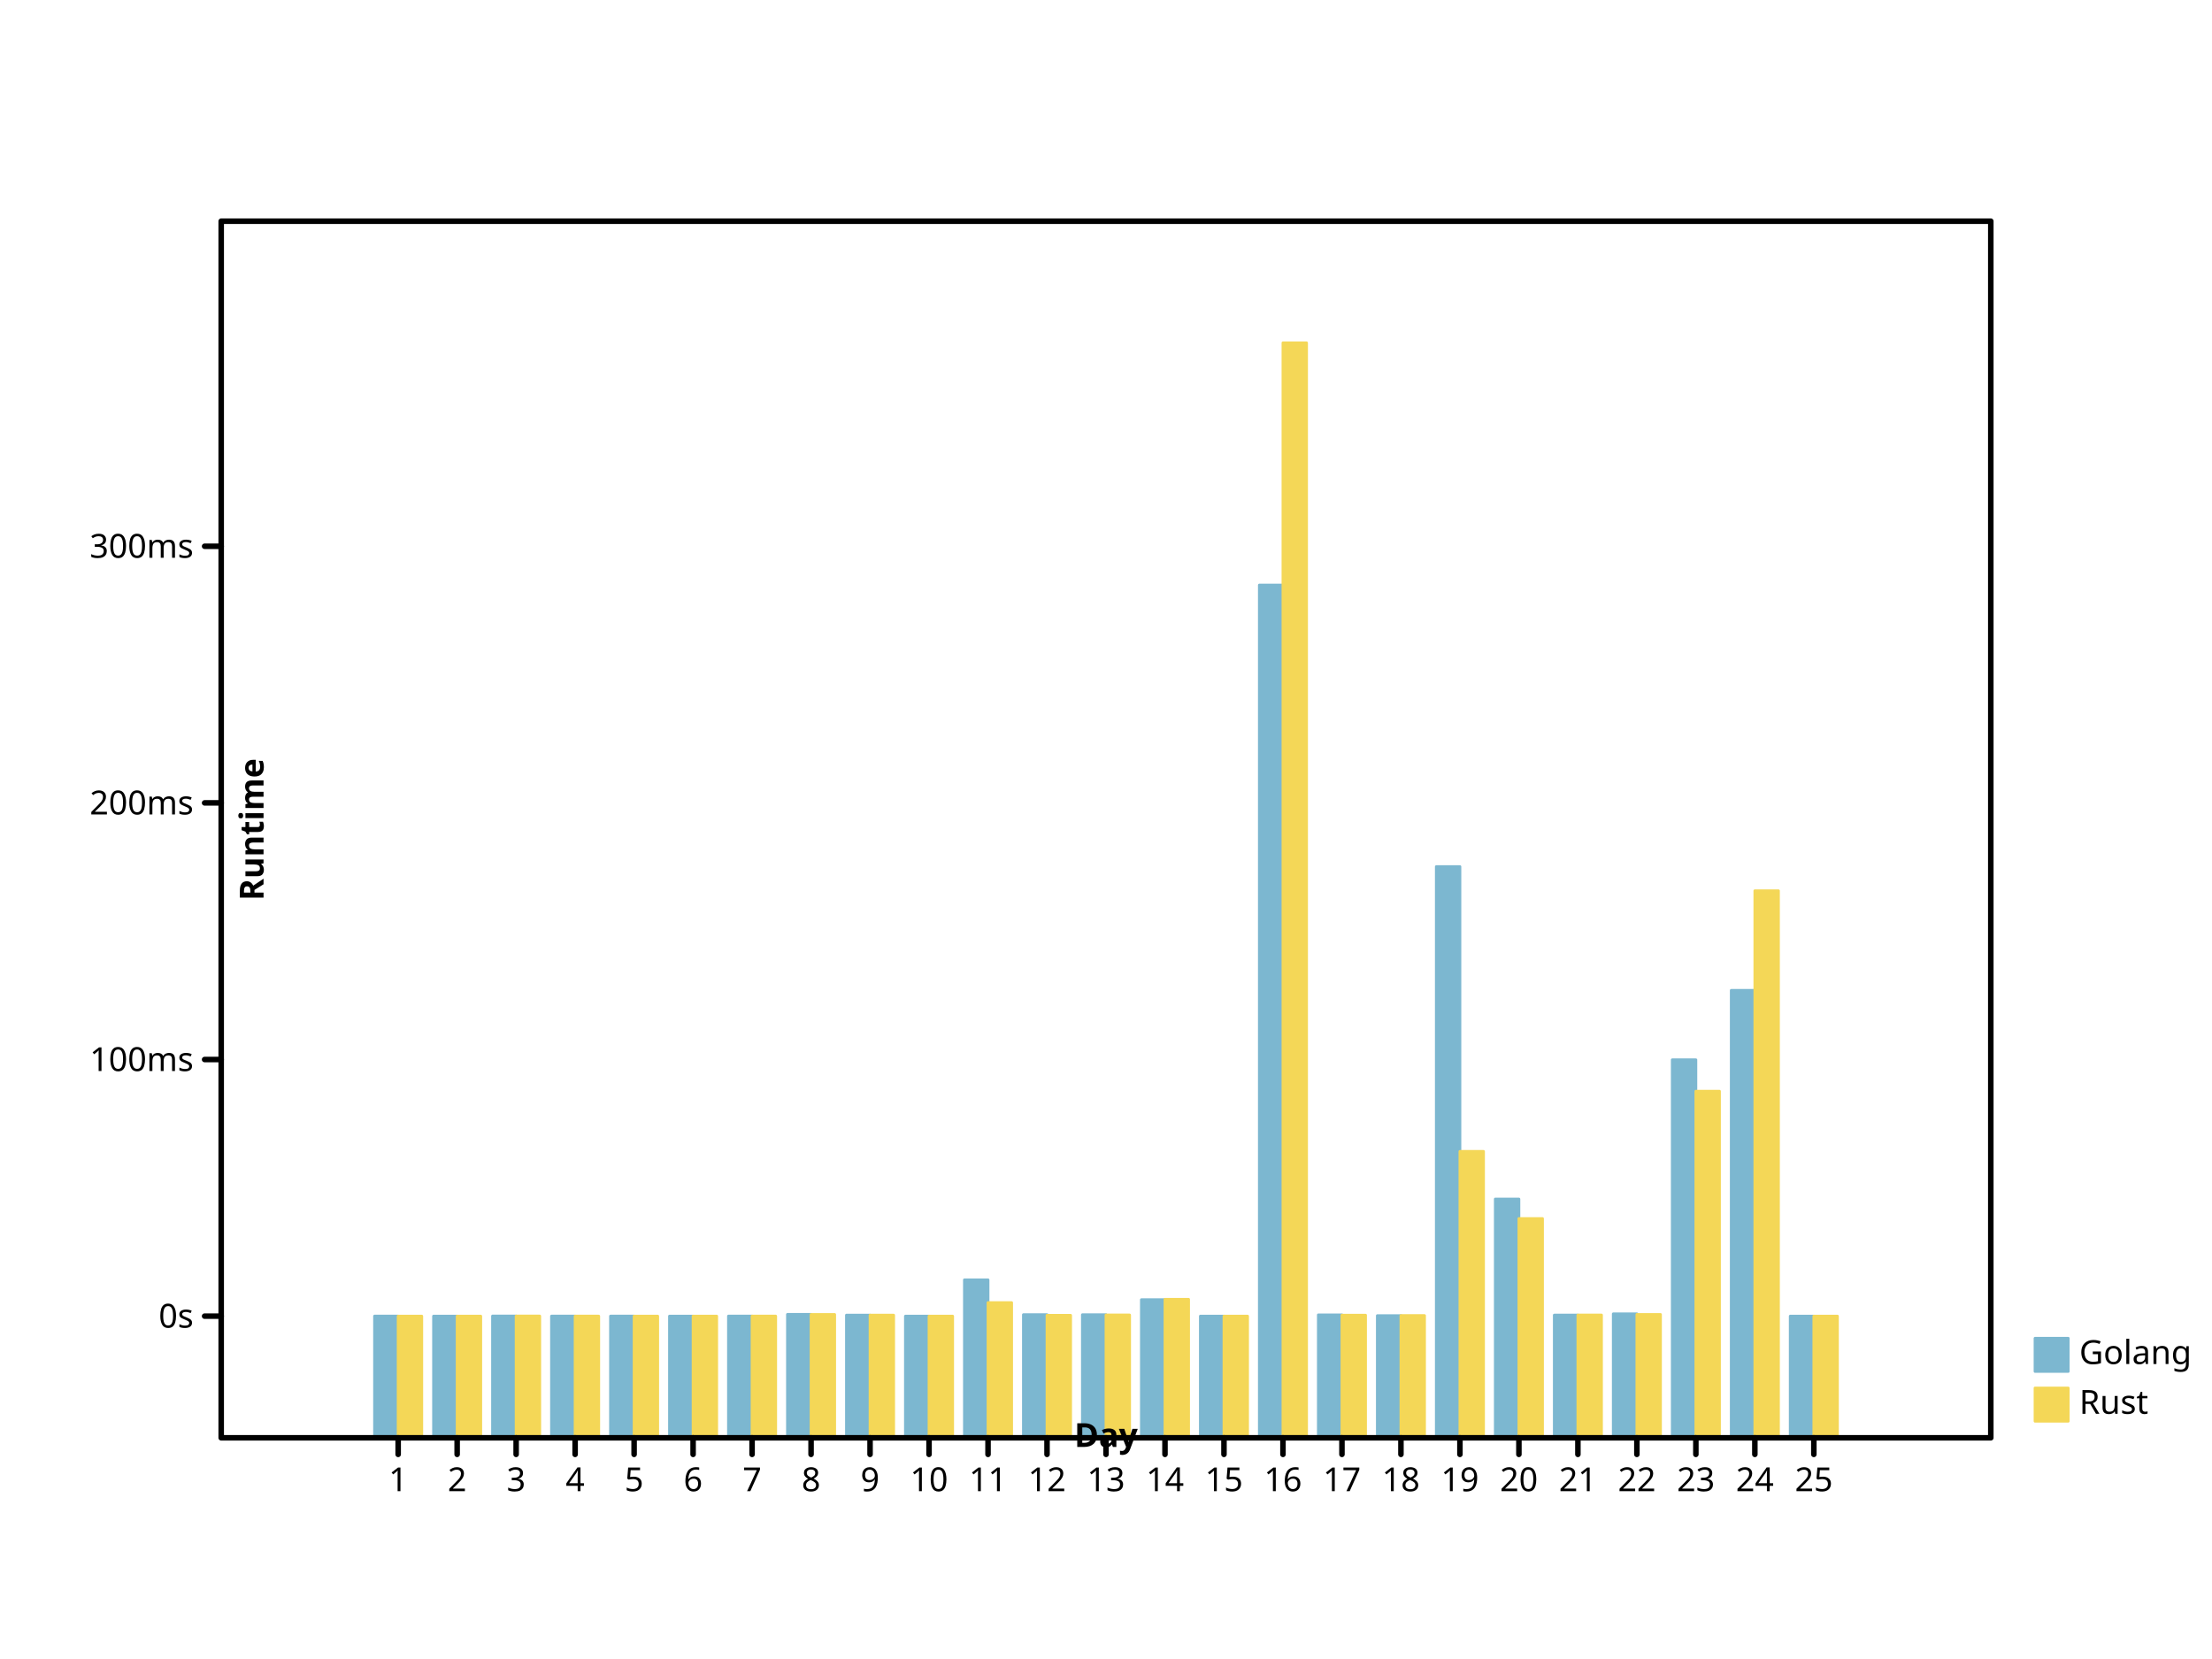
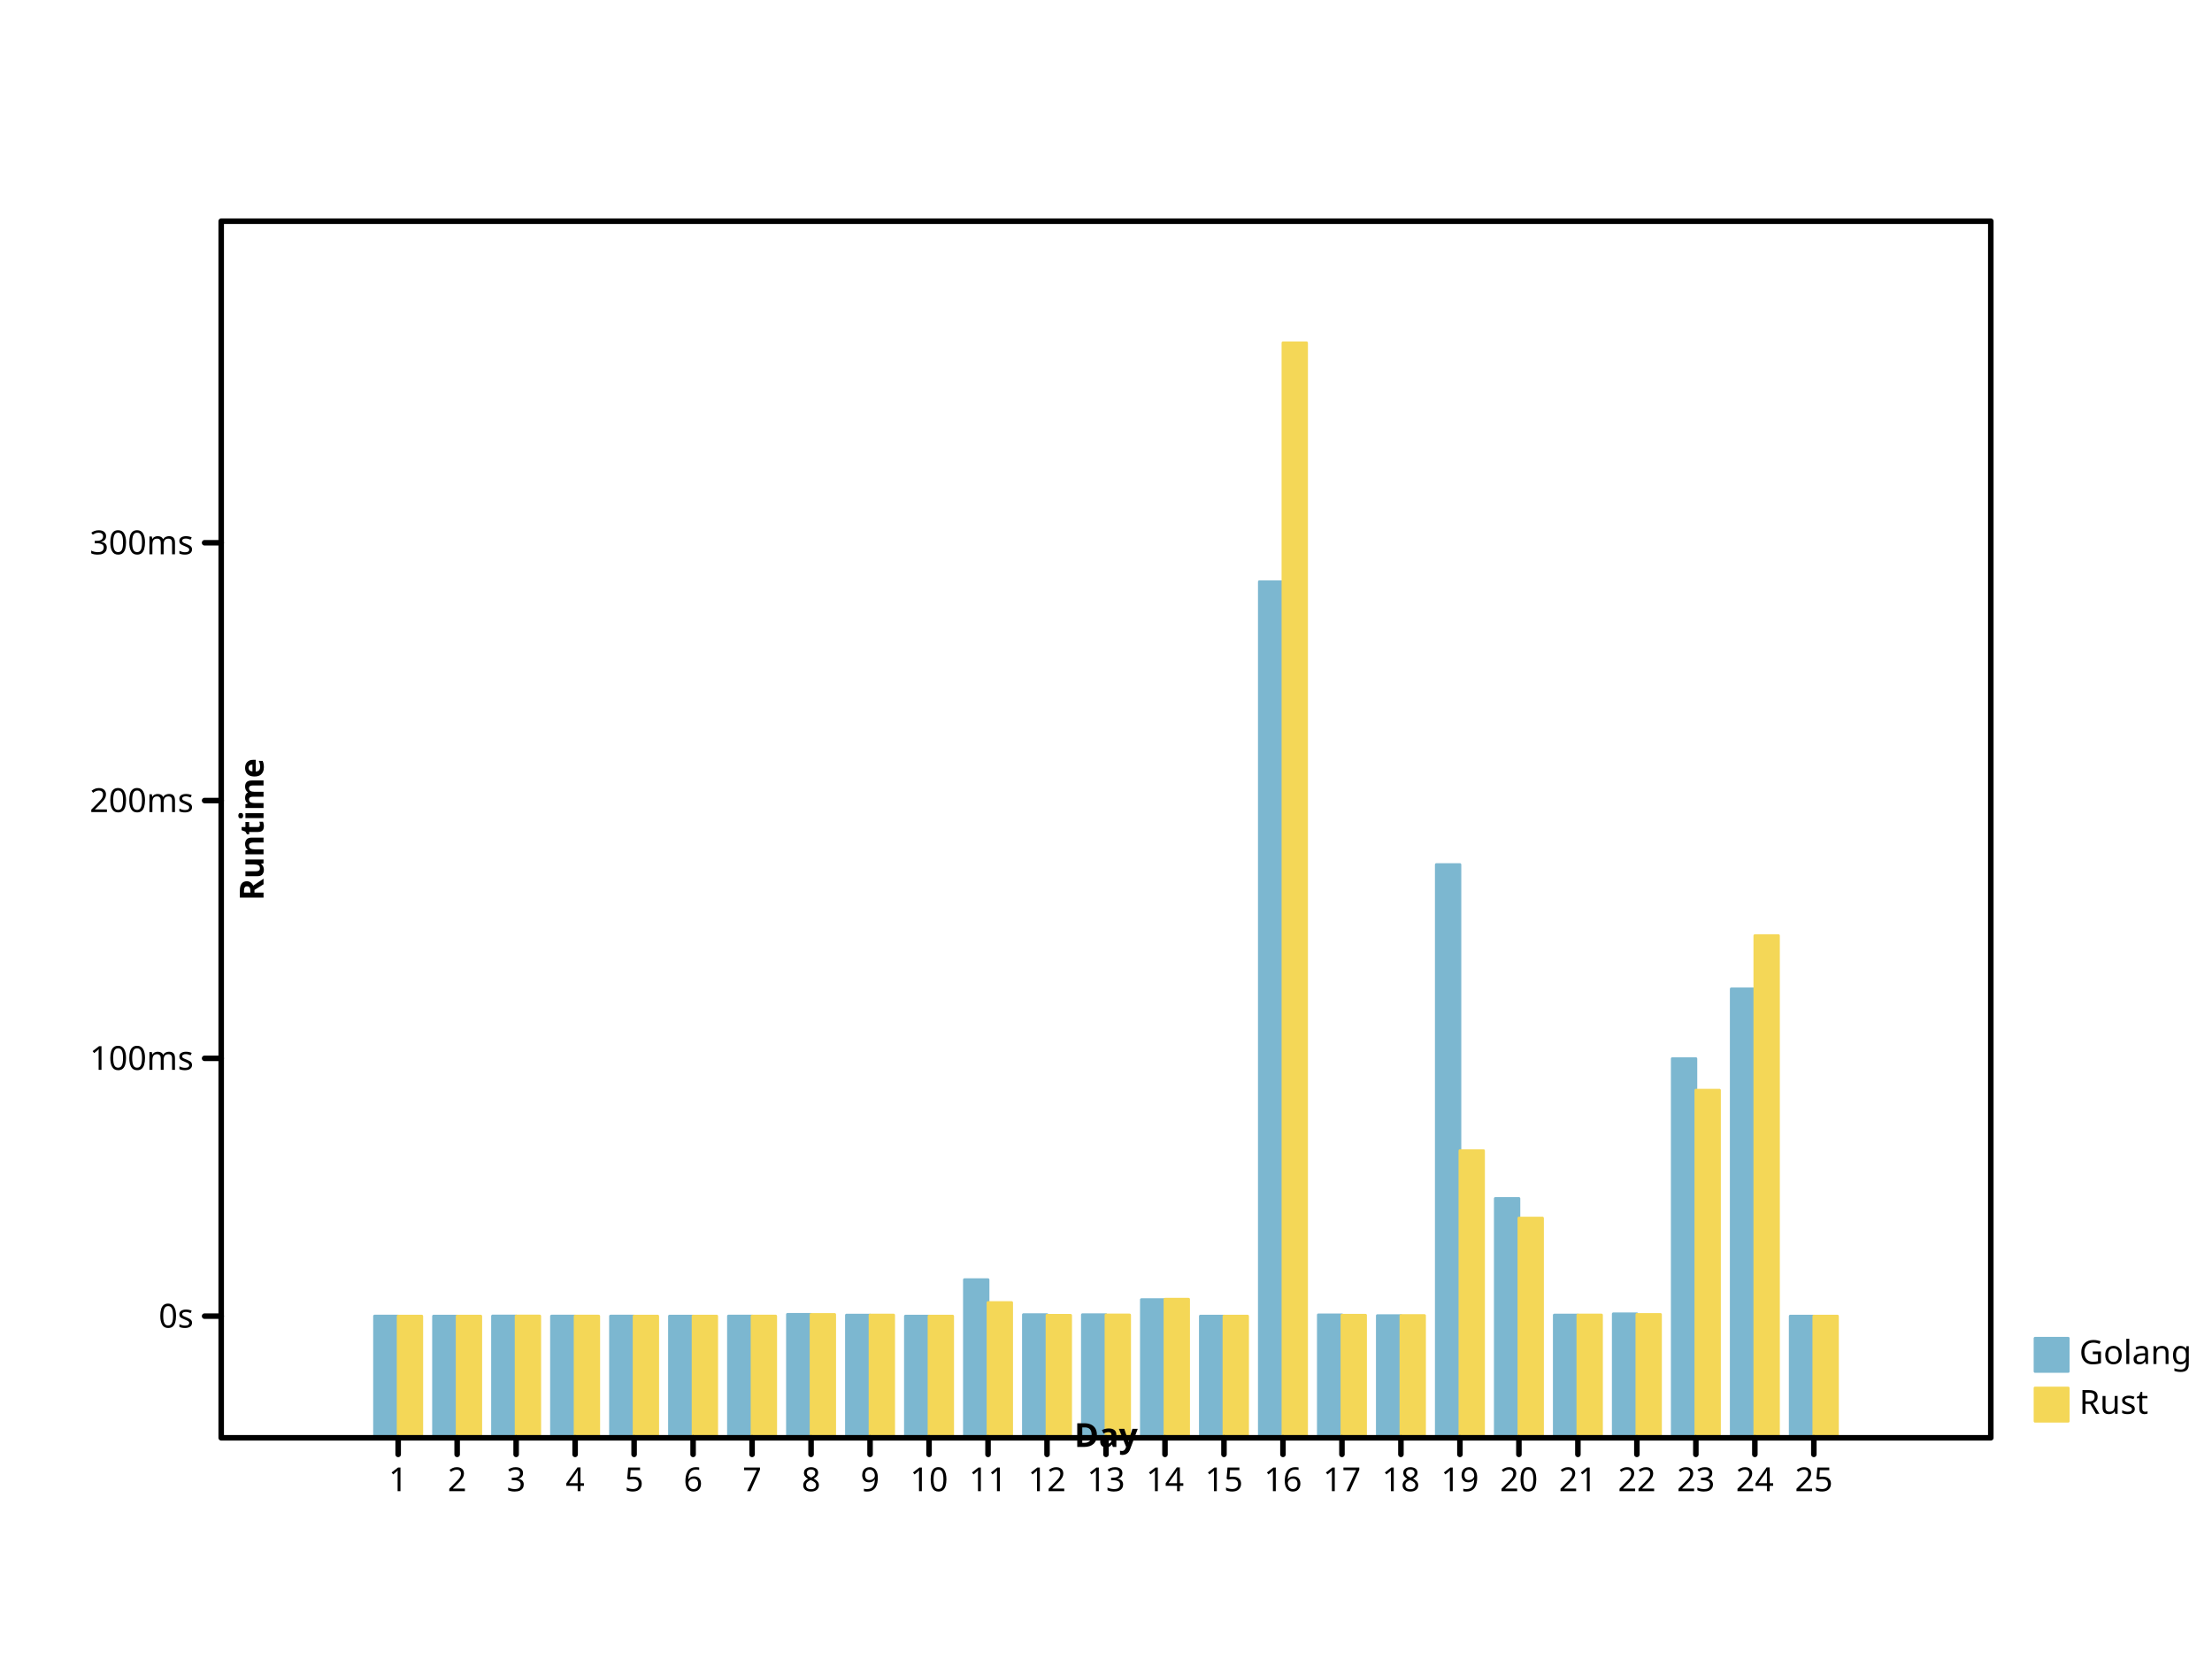
- <svg xmlns="http://www.w3.org/2000/svg" preserveAspectRatio="xMidYMid meet" width="800" height="600" viewbox="0 0 800 600">
+ <svg xmlns="http://www.w3.org/2000/svg" width="800" height="600" viewbox="0 0 800 600" preserveAspectRatio="xMidYMid meet">
  <defs>
    <marker refY="5" markerUnits="userSpaceOnUse" markerWidth="2%" markerHeight="2%" id="circle" viewBox="0 0 10 10 " refX="5">
-       <circle cx="5" cy="5" r="3" fill="none" stroke="black" />
+       <circle fill="none" stroke="black" cx="5" cy="5" r="3" />
    </marker>
-     <marker id="filled-circle" viewBox="0 0 10 10 " refX="5" refY="5" markerUnits="userSpaceOnUse" markerWidth="2%" markerHeight="2%">
-       <circle r="3" fill="black" stroke="none" cx="5" cy="5" />
+     <marker viewBox="0 0 10 10 " refX="5" refY="5" markerUnits="userSpaceOnUse" markerWidth="2%" markerHeight="2%" id="filled-circle">
+       <circle cx="5" cy="5" r="3" fill="black" stroke="none" />
    </marker>
-     <marker markerWidth="2%" markerHeight="2%" id="square" viewBox="0 0 10 10 " refX="5" refY="5" markerUnits="userSpaceOnUse">
-       <rect stroke="black" x="2" y="2" width="6" height="6" fill="none" />
+     <marker refX="5" refY="5" markerUnits="userSpaceOnUse" markerWidth="2%" markerHeight="2%" id="square" viewBox="0 0 10 10 ">
+       <rect y="2" width="6" height="6" fill="none" stroke="black" x="2" />
    </marker>
-     <marker markerWidth="2%" markerHeight="2%" id="filled-square" viewBox="0 0 10 10 " refX="5" refY="5" markerUnits="userSpaceOnUse">
-       <rect fill="black" stroke="none" x="2" y="2" width="6" height="6" />
+     <marker refX="5" refY="5" markerUnits="userSpaceOnUse" markerWidth="2%" markerHeight="2%" id="filled-square" viewBox="0 0 10 10 ">
+       <rect stroke="none" x="2" y="2" width="6" height="6" fill="black" />
    </marker>
  </defs>
-   <g transform="translate(80 520 )scale(1 -1 )" fill="hsl(198, 47%, 65%)" stroke="hsl(198, 47%, 65%)" stroke-width="1px" stroke-linecap="round" stroke-linejoin="round">
-     <rect height="4.401614e+01" vector-effect="non-scaling-stroke" x="5.546667e+01" y="0" width="8.533333e+00" />
-     <rect x="7.680000e+01" y="0" width="8.533333e+00" height="4.400415e+01" vector-effect="non-scaling-stroke" />
-     <rect height="4.404729e+01" vector-effect="non-scaling-stroke" x="9.813333e+01" y="0" width="8.533333e+00" />
-     <rect vector-effect="non-scaling-stroke" x="1.194667e+02" y="0" width="8.533333e+00" height="4.401773e+01" />
-     <rect width="8.533333e+00" height="4.401199e+01" vector-effect="non-scaling-stroke" x="1.408000e+02" y="0" />
-     <rect height="4.400654e+01" vector-effect="non-scaling-stroke" x="1.621333e+02" y="0" width="8.533333e+00" />
-     <rect y="0" width="8.533333e+00" height="4.402772e+01" vector-effect="non-scaling-stroke" x="1.834667e+02" />
-     <rect y="0" width="8.533333e+00" height="4.463078e+01" vector-effect="non-scaling-stroke" x="2.048000e+02" />
-     <rect height="4.436593e+01" vector-effect="non-scaling-stroke" x="2.261333e+02" y="0" width="8.533333e+00" />
-     <rect vector-effect="non-scaling-stroke" x="2.474667e+02" y="0" width="8.533333e+00" height="4.400158e+01" />
-     <rect x="2.688000e+02" y="0" width="8.533333e+00" height="5.712138e+01" vector-effect="non-scaling-stroke" />
-     <rect width="8.533333e+00" height="4.453094e+01" vector-effect="non-scaling-stroke" x="2.901333e+02" y="0" />
-     <rect vector-effect="non-scaling-stroke" x="3.114667e+02" y="0" width="8.533333e+00" height="4.451354e+01" />
-     <rect height="4.994604e+01" vector-effect="non-scaling-stroke" x="3.328000e+02" y="0" width="8.533333e+00" />
-     <rect width="8.533333e+00" height="4.400496e+01" vector-effect="non-scaling-stroke" x="3.541333e+02" y="0" />
-     <rect width="8.533333e+00" height="3.084086e+02" vector-effect="non-scaling-stroke" x="3.754667e+02" y="0" />
-     <rect vector-effect="non-scaling-stroke" x="3.968000e+02" y="0" width="8.533333e+00" height="4.445715e+01" />
-     <rect vector-effect="non-scaling-stroke" x="4.181333e+02" y="0" width="8.533333e+00" height="4.417750e+01" />
-     <rect y="0" width="8.533333e+00" height="2.065786e+02" vector-effect="non-scaling-stroke" x="4.394667e+02" />
-     <rect x="4.608000e+02" y="0" width="8.533333e+00" height="8.635494e+01" vector-effect="non-scaling-stroke" />
-     <rect x="4.821333e+02" y="0" width="8.533333e+00" height="4.437493e+01" vector-effect="non-scaling-stroke" />
-     <rect height="4.483266e+01" vector-effect="non-scaling-stroke" x="5.034667e+02" y="0" width="8.533333e+00" />
-     <rect vector-effect="non-scaling-stroke" x="5.248000e+02" y="0" width="8.533333e+00" height="1.367082e+02" />
-     <rect width="8.533333e+00" height="1.618175e+02" vector-effect="non-scaling-stroke" x="5.461333e+02" y="0" />
-     <rect x="5.674667e+02" y="0" width="8.533333e+00" height="4.400278e+01" vector-effect="non-scaling-stroke" />
+   <g stroke="hsl(198, 47%, 65%)" stroke-width="1px" stroke-linecap="round" stroke-linejoin="round" transform="translate(80 520 )scale(1 -1 )" fill="hsl(198, 47%, 65%)">
+     <rect x="5.546667e+01" y="0" width="8.533333e+00" height="4.401621e+01" vector-effect="non-scaling-stroke" />
+     <rect x="7.680000e+01" y="0" width="8.533333e+00" height="4.400417e+01" vector-effect="non-scaling-stroke" />
+     <rect vector-effect="non-scaling-stroke" x="9.813333e+01" y="0" width="8.533333e+00" height="4.404750e+01" />
+     <rect vector-effect="non-scaling-stroke" x="1.194667e+02" y="0" width="8.533333e+00" height="4.401781e+01" />
+     <rect vector-effect="non-scaling-stroke" x="1.408000e+02" y="0" width="8.533333e+00" height="4.401205e+01" />
+     <rect x="1.621333e+02" y="0" width="8.533333e+00" height="4.400657e+01" vector-effect="non-scaling-stroke" />
+     <rect x="1.834667e+02" y="0" width="8.533333e+00" height="4.402785e+01" vector-effect="non-scaling-stroke" />
+     <rect height="4.463364e+01" vector-effect="non-scaling-stroke" x="2.048000e+02" y="0" width="8.533333e+00" />
+     <rect height="4.436760e+01" vector-effect="non-scaling-stroke" x="2.261333e+02" y="0" width="8.533333e+00" />
+     <rect width="8.533333e+00" height="4.400158e+01" vector-effect="non-scaling-stroke" x="2.474667e+02" y="0" />
+     <rect x="2.688000e+02" y="0" width="8.533333e+00" height="5.718099e+01" vector-effect="non-scaling-stroke" />
+     <rect vector-effect="non-scaling-stroke" x="2.901333e+02" y="0" width="8.533333e+00" height="4.453335e+01" />
+     <rect x="3.114667e+02" y="0" width="8.533333e+00" height="4.451587e+01" vector-effect="non-scaling-stroke" />
+     <rect width="8.533333e+00" height="4.997305e+01" vector-effect="non-scaling-stroke" x="3.328000e+02" y="0" />
+     <rect vector-effect="non-scaling-stroke" x="3.541333e+02" y="0" width="8.533333e+00" height="4.400498e+01" />
+     <rect width="8.533333e+00" height="3.096100e+02" vector-effect="non-scaling-stroke" x="3.754667e+02" y="0" />
+     <rect x="3.968000e+02" y="0" width="8.533333e+00" height="4.445922e+01" vector-effect="non-scaling-stroke" />
+     <rect width="8.533333e+00" height="4.417830e+01" vector-effect="non-scaling-stroke" x="4.181333e+02" y="0" />
+     <rect vector-effect="non-scaling-stroke" x="4.394667e+02" y="0" width="8.533333e+00" height="2.073173e+02" />
+     <rect width="8.533333e+00" height="8.654738e+01" vector-effect="non-scaling-stroke" x="4.608000e+02" y="0" />
+     <rect width="8.533333e+00" height="4.437663e+01" vector-effect="non-scaling-stroke" x="4.821333e+02" y="0" />
+     <rect width="8.533333e+00" height="4.483644e+01" vector-effect="non-scaling-stroke" x="5.034667e+02" y="0" />
+     <rect x="5.248000e+02" y="0" width="8.533333e+00" height="1.371295e+02" vector-effect="non-scaling-stroke" />
+     <rect width="8.533333e+00" height="1.623528e+02" vector-effect="non-scaling-stroke" x="5.461333e+02" y="0" />
+     <rect width="8.533333e+00" height="4.400279e+01" vector-effect="non-scaling-stroke" x="5.674667e+02" y="0" />
  </g>
-   <g stroke-width="1px" stroke-linecap="round" stroke-linejoin="round" transform="translate(80 520 )scale(1 -1 )" fill="hsl(49, 88%, 65%)" stroke="hsl(49, 88%, 65%)">
-     <rect height="4.400690e+01" vector-effect="non-scaling-stroke" x="64" y="0" width="8.533333e+00" />
+   <g stroke="hsl(49, 88%, 65%)" stroke-width="1px" stroke-linecap="round" stroke-linejoin="round" transform="translate(80 520 )scale(1 -1 )" fill="hsl(49, 88%, 65%)">
+     <rect height="4.400693e+01" vector-effect="non-scaling-stroke" x="64" y="0" width="8.533333e+00" />
    <rect height="4.400106e+01" vector-effect="non-scaling-stroke" x="8.533333e+01" y="0" width="8.533333e+00" />
-     <rect y="0" width="8.533333e+00" height="4.403490e+01" vector-effect="non-scaling-stroke" x="1.066667e+02" />
-     <rect y="0" width="8.533333e+00" height="4.401190e+01" vector-effect="non-scaling-stroke" x="128" />
-     <rect width="8.533333e+00" height="4.400921e+01" vector-effect="non-scaling-stroke" x="1.493333e+02" y="0" />
-     <rect y="0" width="8.533333e+00" height="4.401049e+01" vector-effect="non-scaling-stroke" x="1.706667e+02" />
-     <rect x="192" y="0" width="8.533333e+00" height="4.402064e+01" vector-effect="non-scaling-stroke" />
-     <rect x="2.133333e+02" y="0" width="8.533333e+00" height="4.460105e+01" vector-effect="non-scaling-stroke" />
-     <rect vector-effect="non-scaling-stroke" x="2.346667e+02" y="0" width="8.533333e+00" height="4.435897e+01" />
-     <rect vector-effect="non-scaling-stroke" x="2.560000e+02" y="0" width="8.533333e+00" height="4.400111e+01" />
-     <rect vector-effect="non-scaling-stroke" x="2.773333e+02" y="0" width="8.533333e+00" height="4.888612e+01" />
-     <rect height="4.430081e+01" vector-effect="non-scaling-stroke" x="2.986667e+02" y="0" width="8.533333e+00" />
-     <rect vector-effect="non-scaling-stroke" x="320" y="0" width="8.533333e+00" height="4.442116e+01" />
-     <rect y="0" width="8.533333e+00" height="5.008777e+01" vector-effect="non-scaling-stroke" x="3.413333e+02" />
-     <rect vector-effect="non-scaling-stroke" x="3.626667e+02" y="0" width="8.533333e+00" height="4.400217e+01" />
+     <rect vector-effect="non-scaling-stroke" x="1.066667e+02" y="0" width="8.533333e+00" height="4.403551e+01" />
+     <rect height="4.401196e+01" vector-effect="non-scaling-stroke" x="128" y="0" width="8.533333e+00" />
+     <rect width="8.533333e+00" height="4.400925e+01" vector-effect="non-scaling-stroke" x="1.493333e+02" y="0" />
+     <rect y="0" width="8.533333e+00" height="4.401054e+01" vector-effect="non-scaling-stroke" x="1.706667e+02" />
+     <rect height="4.402073e+01" vector-effect="non-scaling-stroke" x="192" y="0" width="8.533333e+00" />
+     <rect vector-effect="non-scaling-stroke" x="2.133333e+02" y="0" width="8.533333e+00" height="4.460378e+01" />
+     <rect width="8.533333e+00" height="4.439051e+01" vector-effect="non-scaling-stroke" x="2.346667e+02" y="0" />
+     <rect height="4.400111e+01" vector-effect="non-scaling-stroke" x="2.560000e+02" y="0" width="8.533333e+00" />
+     <rect y="0" width="8.533333e+00" height="4.890832e+01" vector-effect="non-scaling-stroke" x="2.773333e+02" />
+     <rect vector-effect="non-scaling-stroke" x="2.986667e+02" y="0" width="8.533333e+00" height="4.429364e+01" />
+     <rect height="4.442308e+01" vector-effect="non-scaling-stroke" x="320" y="0" width="8.533333e+00" />
+     <rect vector-effect="non-scaling-stroke" x="3.413333e+02" y="0" width="8.533333e+00" height="5.011543e+01" />
+     <rect height="4.400207e+01" vector-effect="non-scaling-stroke" x="3.626667e+02" y="0" width="8.533333e+00" />
    <rect y="0" width="8.533333e+00" height="396" vector-effect="non-scaling-stroke" x="384" />
-     <rect vector-effect="non-scaling-stroke" x="4.053333e+02" y="0" width="8.533333e+00" height="4.434586e+01" />
-     <rect height="4.420608e+01" vector-effect="non-scaling-stroke" x="4.266667e+02" y="0" width="8.533333e+00" />
-     <rect vector-effect="non-scaling-stroke" x="448" y="0" width="8.533333e+00" height="1.035770e+02" />
-     <rect width="8.533333e+00" height="7.929570e+01" vector-effect="non-scaling-stroke" x="4.693333e+02" y="0" />
-     <rect x="4.906667e+02" y="0" width="8.533333e+00" height="4.441237e+01" vector-effect="non-scaling-stroke" />
-     <rect y="0" width="8.533333e+00" height="4.460522e+01" vector-effect="non-scaling-stroke" x="512" />
-     <rect x="5.333333e+02" y="0" width="8.533333e+00" height="1.253448e+02" vector-effect="non-scaling-stroke" />
-     <rect x="5.546667e+02" y="0" width="8.533333e+00" height="1.978465e+02" vector-effect="non-scaling-stroke" />
-     <rect x="576" y="0" width="8.533333e+00" height="4.400639e+01" vector-effect="non-scaling-stroke" />
+     <rect x="4.053333e+02" y="0" width="8.533333e+00" height="4.432364e+01" vector-effect="non-scaling-stroke" />
+     <rect vector-effect="non-scaling-stroke" x="4.266667e+02" y="0" width="8.533333e+00" height="4.420702e+01" />
+     <rect y="0" width="8.533333e+00" height="1.038476e+02" vector-effect="non-scaling-stroke" x="448" />
+     <rect y="0" width="8.533333e+00" height="7.945607e+01" vector-effect="non-scaling-stroke" x="4.693333e+02" />
+     <rect y="0" width="8.533333e+00" height="4.441425e+01" vector-effect="non-scaling-stroke" x="4.906667e+02" />
+     <rect vector-effect="non-scaling-stroke" x="512" y="0" width="8.533333e+00" height="4.460797e+01" />
+     <rect y="0" width="8.533333e+00" height="1.257143e+02" vector-effect="non-scaling-stroke" x="5.333333e+02" />
+     <rect x="5.546667e+02" y="0" width="8.533333e+00" height="1.816159e+02" vector-effect="non-scaling-stroke" />
+     <rect y="0" width="8.533333e+00" height="4.400679e+01" vector-effect="non-scaling-stroke" x="576" />
  </g>
-   <g dominant-baseline="hanging" stroke-width="1px" font-size="12px" stroke-linejoin="round" font-weight="normal" fill="hsl(198, 47%, 65%)" stroke="hsl(198, 47%, 65%)" stroke-linecap="round" font-family="sans-serif" text-anchor="start" font-style="normal">
+   <g stroke="hsl(198, 47%, 65%)" font-size="12px" font-family="sans-serif" font-style="normal" font-weight="normal" text-anchor="start" stroke-width="1px" fill="hsl(198, 47%, 65%)" stroke-linecap="round" stroke-linejoin="round" dominant-baseline="hanging">
    <rect vector-effect="non-scaling-stroke" x="736" y="484" width="12" height="12" />
    <g stroke="black" fill="black">
-       <text vector-effect="non-scaling-stroke" x="752" y="484" dominant-baseline="hanging" stroke="none">Golang</text>
+       <text y="484" dominant-baseline="hanging" stroke="none" vector-effect="non-scaling-stroke" x="752">Golang</text>
    </g>
-     <g font-style="normal" fill="hsl(49, 88%, 65%)" stroke="hsl(49, 88%, 65%)" font-size="12px" text-anchor="start" stroke-linejoin="round" font-weight="normal" dominant-baseline="hanging" stroke-width="1px" stroke-linecap="round" font-family="sans-serif">
-       <rect x="736" y="502" width="12" height="12" vector-effect="non-scaling-stroke" />
-       <g stroke="black" fill="black">
-         <text dominant-baseline="hanging" stroke="none" vector-effect="non-scaling-stroke" x="752" y="502">Rust</text>
-         <g font-style="normal" stroke-linejoin="round" stroke-width="2px" stroke-linecap="round" font-size="12px" fill="none" font-weight="normal" dominant-baseline="hanging" font-family="sans-serif" text-anchor="start">
-           <rect y="80" width="640" height="440" vector-effect="non-scaling-stroke" x="80" />
+     <g font-size="12px" fill="hsl(49, 88%, 65%)" stroke-linecap="round" stroke-linejoin="round" text-anchor="start" stroke-width="1px" font-family="sans-serif" font-style="normal" font-weight="normal" dominant-baseline="hanging" stroke="hsl(49, 88%, 65%)">
+       <rect height="12" vector-effect="non-scaling-stroke" x="736" y="502" width="12" />
+       <g fill="black" stroke="black">
+         <text x="752" y="502" dominant-baseline="hanging" stroke="none" vector-effect="non-scaling-stroke">Rust</text>
+         <g stroke-linejoin="round" fill="none" font-family="sans-serif" font-weight="normal" font-style="normal" text-anchor="start" dominant-baseline="hanging" stroke-linecap="round" stroke-width="2px" font-size="12px">
+           <rect x="80" y="80" width="640" height="440" vector-effect="non-scaling-stroke" />
        </g>
-         <g font-family="sans-serif" font-size="12px" font-style="normal" font-weight="normal" stroke-width="2px" stroke-linecap="round" transform="translate(80 520 )scale(1 -1 )" fill="none" dominant-baseline="hanging" stroke-linejoin="round" stroke="black" text-anchor="start">
-           <path d="M64,0 L64,-6 M8.533333e+01,0 L8.533333e+01,-6 M1.066667e+02,0 L1.066667e+02,-6 M128,0 L128,-6 M1.493333e+02,0 L1.493333e+02,-6 M1.706667e+02,0 L1.706667e+02,-6 M192,0 L192,-6 M2.133333e+02,0 L2.133333e+02,-6 M2.346667e+02,0 L2.346667e+02,-6 M256,0 L256,-6 M2.773333e+02,0 L2.773333e+02,-6 M2.986667e+02,0 L2.986667e+02,-6 M320,0 L320,-6 M3.413333e+02,0 L3.413333e+02,-6 M3.626667e+02,0 L3.626667e+02,-6 M384,0 L384,-6 M4.053333e+02,0 L4.053333e+02,-6 M4.266667e+02,0 L4.266667e+02,-6 M448,0 L448,-6 M4.693333e+02,0 L4.693333e+02,-6 M4.906667e+02,0 L4.906667e+02,-6 M512,0 L512,-6 M5.333333e+02,0 L5.333333e+02,-6 M5.546667e+02,0 L5.546667e+02,-6 M576,0 L576,-6 " vector-effect="non-scaling-stroke" />
+         <g fill="none" stroke-linejoin="round" font-family="sans-serif" text-anchor="start" stroke="black" stroke-width="2px" dominant-baseline="hanging" stroke-linecap="round" font-style="normal" font-weight="normal" font-size="12px" transform="translate(80 520 )scale(1 -1 )">
+           <path vector-effect="non-scaling-stroke" d="M64,0 L64,-6 M8.533333e+01,0 L8.533333e+01,-6 M1.066667e+02,0 L1.066667e+02,-6 M128,0 L128,-6 M1.493333e+02,0 L1.493333e+02,-6 M1.706667e+02,0 L1.706667e+02,-6 M192,0 L192,-6 M2.133333e+02,0 L2.133333e+02,-6 M2.346667e+02,0 L2.346667e+02,-6 M256,0 L256,-6 M2.773333e+02,0 L2.773333e+02,-6 M2.986667e+02,0 L2.986667e+02,-6 M320,0 L320,-6 M3.413333e+02,0 L3.413333e+02,-6 M3.626667e+02,0 L3.626667e+02,-6 M384,0 L384,-6 M4.053333e+02,0 L4.053333e+02,-6 M4.266667e+02,0 L4.266667e+02,-6 M448,0 L448,-6 M4.693333e+02,0 L4.693333e+02,-6 M4.906667e+02,0 L4.906667e+02,-6 M512,0 L512,-6 M5.333333e+02,0 L5.333333e+02,-6 M5.546667e+02,0 L5.546667e+02,-6 M576,0 L576,-6 " />
        </g>
-         <g dominant-baseline="hanging" font-style="normal" font-weight="normal" font-family="sans-serif" transform="translate(80 520 )scale(1 1 )" stroke-linejoin="round" stroke-linecap="round" font-size="12px" text-anchor="middle" fill="black" stroke="black" stroke-width="2px">
-           <text x="64" y="10" dominant-baseline="hanging" stroke="none" vector-effect="non-scaling-stroke">1</text>
-           <text x="8.533333e+01" y="10" dominant-baseline="hanging" stroke="none" vector-effect="non-scaling-stroke">2</text>
-           <text vector-effect="non-scaling-stroke" x="1.066667e+02" y="10" dominant-baseline="hanging" stroke="none">3</text>
-           <text vector-effect="non-scaling-stroke" x="128" y="10" dominant-baseline="hanging" stroke="none">4</text>
-           <text stroke="none" vector-effect="non-scaling-stroke" x="1.493333e+02" y="10" dominant-baseline="hanging">5</text>
-           <text stroke="none" vector-effect="non-scaling-stroke" x="1.706667e+02" y="10" dominant-baseline="hanging">6</text>
+         <g stroke="black" stroke-width="2px" font-size="12px" text-anchor="middle" dominant-baseline="hanging" fill="black" font-weight="normal" transform="translate(80 520 )scale(1 1 )" stroke-linecap="round" stroke-linejoin="round" font-family="sans-serif" font-style="normal">
+           <text y="10" dominant-baseline="hanging" stroke="none" vector-effect="non-scaling-stroke" x="64">1</text>
+           <text dominant-baseline="hanging" stroke="none" vector-effect="non-scaling-stroke" x="8.533333e+01" y="10">2</text>
+           <text x="1.066667e+02" y="10" dominant-baseline="hanging" stroke="none" vector-effect="non-scaling-stroke">3</text>
+           <text dominant-baseline="hanging" stroke="none" vector-effect="non-scaling-stroke" x="128" y="10">4</text>
+           <text vector-effect="non-scaling-stroke" x="1.493333e+02" y="10" dominant-baseline="hanging" stroke="none">5</text>
+           <text dominant-baseline="hanging" stroke="none" vector-effect="non-scaling-stroke" x="1.706667e+02" y="10">6</text>
          <text stroke="none" vector-effect="non-scaling-stroke" x="192" y="10" dominant-baseline="hanging">7</text>
          <text y="10" dominant-baseline="hanging" stroke="none" vector-effect="non-scaling-stroke" x="2.133333e+02">8</text>
-           <text y="10" dominant-baseline="hanging" stroke="none" vector-effect="non-scaling-stroke" x="2.346667e+02">9</text>
-           <text stroke="none" vector-effect="non-scaling-stroke" x="256" y="10" dominant-baseline="hanging">10</text>
+           <text stroke="none" vector-effect="non-scaling-stroke" x="2.346667e+02" y="10" dominant-baseline="hanging">9</text>
+           <text x="256" y="10" dominant-baseline="hanging" stroke="none" vector-effect="non-scaling-stroke">10</text>
          <text vector-effect="non-scaling-stroke" x="2.773333e+02" y="10" dominant-baseline="hanging" stroke="none">11</text>
          <text y="10" dominant-baseline="hanging" stroke="none" vector-effect="non-scaling-stroke" x="2.986667e+02">12</text>
-           <text stroke="none" vector-effect="non-scaling-stroke" x="320" y="10" dominant-baseline="hanging">13</text>
-           <text y="10" dominant-baseline="hanging" stroke="none" vector-effect="non-scaling-stroke" x="3.413333e+02">14</text>
-           <text stroke="none" vector-effect="non-scaling-stroke" x="3.626667e+02" y="10" dominant-baseline="hanging">15</text>
-           <text x="384" y="10" dominant-baseline="hanging" stroke="none" vector-effect="non-scaling-stroke">16</text>
+           <text y="10" dominant-baseline="hanging" stroke="none" vector-effect="non-scaling-stroke" x="320">13</text>
+           <text x="3.413333e+02" y="10" dominant-baseline="hanging" stroke="none" vector-effect="non-scaling-stroke">14</text>
+           <text y="10" dominant-baseline="hanging" stroke="none" vector-effect="non-scaling-stroke" x="3.626667e+02">15</text>
+           <text stroke="none" vector-effect="non-scaling-stroke" x="384" y="10" dominant-baseline="hanging">16</text>
          <text vector-effect="non-scaling-stroke" x="4.053333e+02" y="10" dominant-baseline="hanging" stroke="none">17</text>
-           <text dominant-baseline="hanging" stroke="none" vector-effect="non-scaling-stroke" x="4.266667e+02" y="10">18</text>
-           <text stroke="none" vector-effect="non-scaling-stroke" x="448" y="10" dominant-baseline="hanging">19</text>
+           <text stroke="none" vector-effect="non-scaling-stroke" x="4.266667e+02" y="10" dominant-baseline="hanging">18</text>
+           <text vector-effect="non-scaling-stroke" x="448" y="10" dominant-baseline="hanging" stroke="none">19</text>
          <text vector-effect="non-scaling-stroke" x="4.693333e+02" y="10" dominant-baseline="hanging" stroke="none">20</text>
-           <text x="4.906667e+02" y="10" dominant-baseline="hanging" stroke="none" vector-effect="non-scaling-stroke">21</text>
-           <text vector-effect="non-scaling-stroke" x="512" y="10" dominant-baseline="hanging" stroke="none">22</text>
-           <text x="5.333333e+02" y="10" dominant-baseline="hanging" stroke="none" vector-effect="non-scaling-stroke">23</text>
+           <text stroke="none" vector-effect="non-scaling-stroke" x="4.906667e+02" y="10" dominant-baseline="hanging">21</text>
+           <text dominant-baseline="hanging" stroke="none" vector-effect="non-scaling-stroke" x="512" y="10">22</text>
+           <text y="10" dominant-baseline="hanging" stroke="none" vector-effect="non-scaling-stroke" x="5.333333e+02">23</text>
          <text stroke="none" vector-effect="non-scaling-stroke" x="5.546667e+02" y="10" dominant-baseline="hanging">24</text>
-           <text stroke="none" vector-effect="non-scaling-stroke" x="576" y="10" dominant-baseline="hanging">25</text>
+           <text y="10" dominant-baseline="hanging" stroke="none" vector-effect="non-scaling-stroke" x="576">25</text>
        </g>
-         <g dominant-baseline="baseline" font-family="sans-serif" font-size="12px" text-anchor="middle" fill="black" font-style="normal" font-weight="bold" stroke="black" stroke-width="2px" stroke-linecap="round" transform="translate(80 520 )scale(1 1 )rotate(0 0 0 )" stroke-linejoin="round">
-           <text stroke="none" vector-effect="non-scaling-stroke" x="320" y="-6" dominant-baseline="baseline">Day</text>
+         <g stroke-width="2px" transform="translate(80 520 )scale(1 1 )rotate(0 0 0 )" stroke="black" font-weight="bold" text-anchor="middle" fill="black" font-size="12px" stroke-linecap="round" stroke-linejoin="round" font-family="sans-serif" font-style="normal" dominant-baseline="baseline">
+           <text vector-effect="non-scaling-stroke" x="320" y="-6" dominant-baseline="baseline" stroke="none">Day</text>
        </g>
-         <g font-weight="bold" fill="black" stroke="black" font-family="sans-serif" text-anchor="middle" font-style="normal" dominant-baseline="baseline" stroke-width="2px" stroke-linecap="round" font-size="12px" transform="translate(80 520 )scale(1 -1 )" stroke-linejoin="round">
-           <path vector-effect="non-scaling-stroke" d="M0,44 L-6,44 M0,1.368127e+02 L-6,1.368127e+02 M0,2.296253e+02 L-6,2.296253e+02 M0,3.224380e+02 L-6,3.224380e+02 " />
+         <g stroke="black" stroke-linejoin="round" font-style="normal" font-weight="bold" text-anchor="middle" dominant-baseline="baseline" fill="black" transform="translate(80 520 )scale(1 -1 )" stroke-linecap="round" font-family="sans-serif" stroke-width="2px" font-size="12px">
+           <path d="M0,44 L-6,44 M0,1.372344e+02 L-6,1.372344e+02 M0,2.304687e+02 L-6,2.304687e+02 M0,3.237031e+02 L-6,3.237031e+02 " vector-effect="non-scaling-stroke" />
        </g>
-         <g stroke-linecap="round" stroke-linejoin="round" text-anchor="end" transform="translate(80 520 )scale(1 1 )" fill="black" stroke="black" stroke-width="2px" font-style="normal" font-weight="normal" dominant-baseline="middle" font-family="sans-serif" font-size="12px">
-           <text stroke="none" vector-effect="non-scaling-stroke" x="-10" y="-44" dominant-baseline="middle">0s</text>
-           <text dominant-baseline="middle" stroke="none" vector-effect="non-scaling-stroke" x="-10" y="-1.368127e+02">100ms</text>
-           <text vector-effect="non-scaling-stroke" x="-10" y="-2.296253e+02" dominant-baseline="middle" stroke="none">200ms</text>
-           <text y="-3.224380e+02" dominant-baseline="middle" stroke="none" vector-effect="non-scaling-stroke" x="-10">300ms</text>
+         <g font-size="12px" font-weight="normal" fill="black" stroke-linecap="round" font-family="sans-serif" font-style="normal" stroke-width="2px" text-anchor="end" dominant-baseline="middle" stroke-linejoin="round" stroke="black" transform="translate(80 520 )scale(1 1 )">
+           <text x="-10" y="-44" dominant-baseline="middle" stroke="none" vector-effect="non-scaling-stroke">0s</text>
+           <text stroke="none" vector-effect="non-scaling-stroke" x="-10" y="-1.372344e+02" dominant-baseline="middle">100ms</text>
+           <text dominant-baseline="middle" stroke="none" vector-effect="non-scaling-stroke" x="-10" y="-2.304687e+02">200ms</text>
+           <text y="-3.237031e+02" dominant-baseline="middle" stroke="none" vector-effect="non-scaling-stroke" x="-10">300ms</text>
        </g>
-         <g font-weight="bold" stroke-linejoin="round" font-family="sans-serif" text-anchor="middle" fill="black" font-size="12px" transform="translate(80 520 )scale(1 1 )rotate(-90 0 0 )" font-style="normal" dominant-baseline="hanging" stroke="black" stroke-width="2px" stroke-linecap="round">
-           <text vector-effect="non-scaling-stroke" x="220" y="6" dominant-baseline="hanging" stroke="none">Runtime</text>
+         <g stroke="black" font-size="12px" transform="translate(80 520 )scale(1 1 )rotate(-90 0 0 )" font-weight="bold" text-anchor="middle" dominant-baseline="hanging" stroke-linejoin="round" stroke-width="2px" font-style="normal" fill="black" stroke-linecap="round" font-family="sans-serif">
+           <text x="220" y="6" dominant-baseline="hanging" stroke="none" vector-effect="non-scaling-stroke">Runtime</text>
        </g>
      </g>
    </g>
  </g>
</svg>
